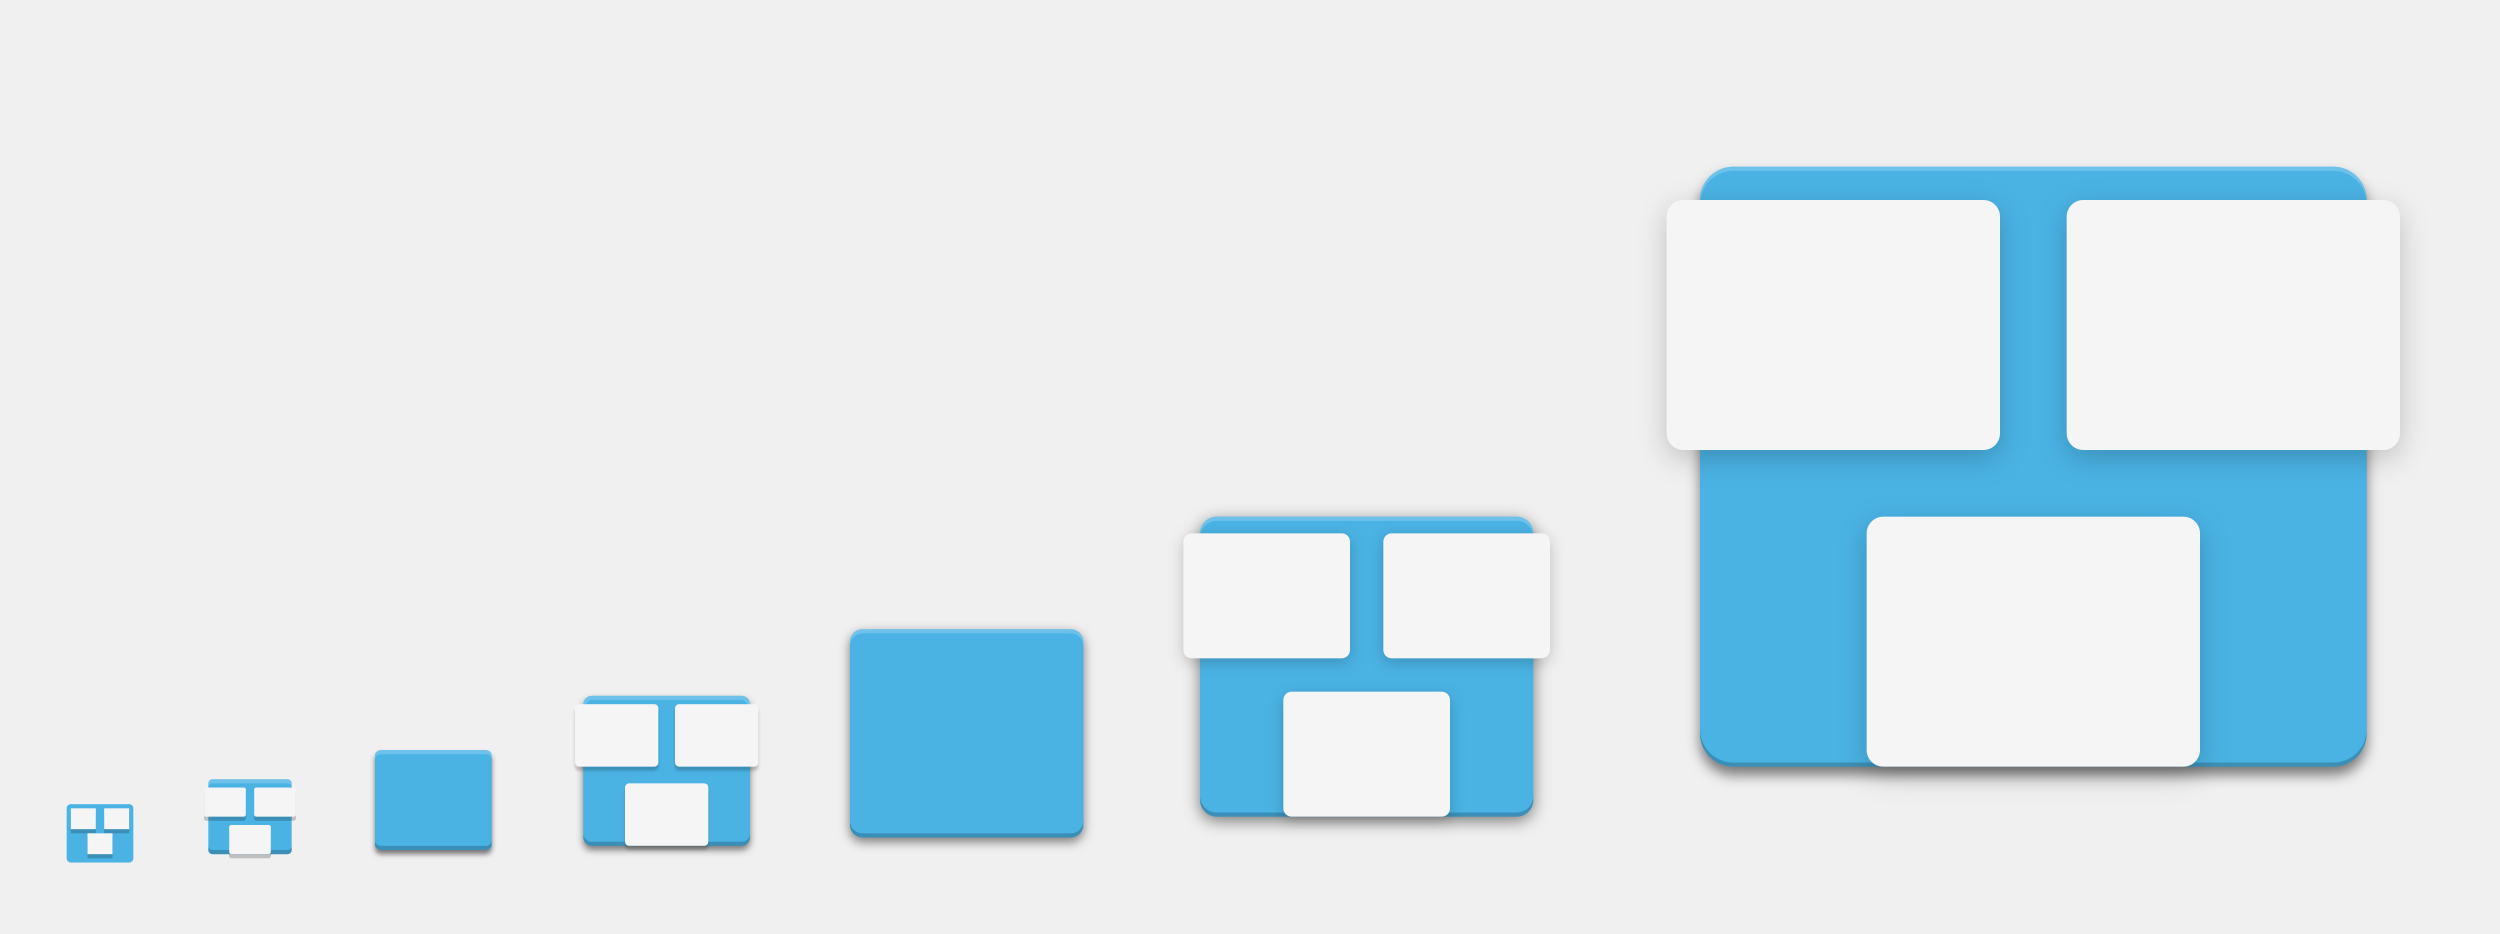
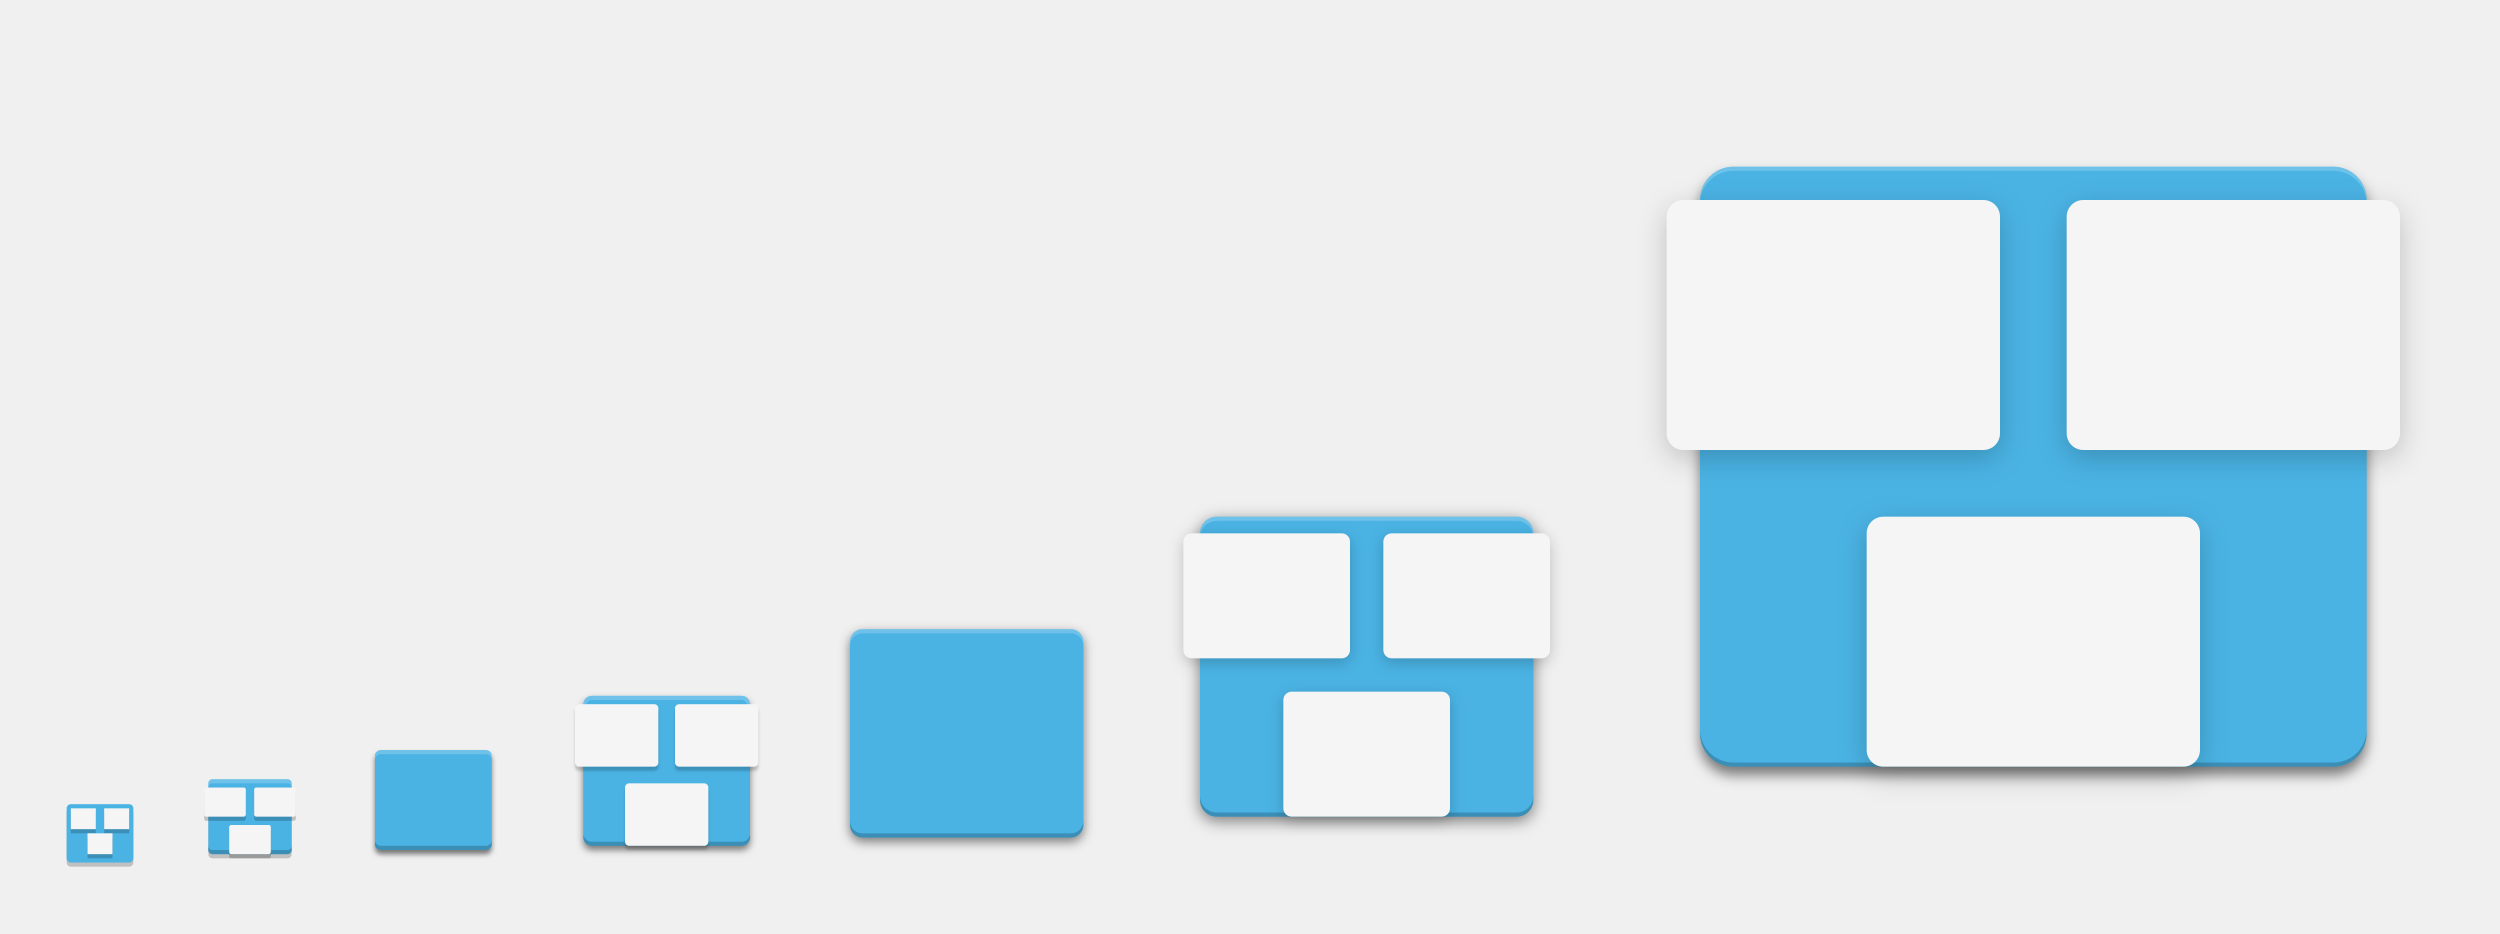
<svg xmlns="http://www.w3.org/2000/svg" width="600" height="224" id="svg11300" version="1.0" style="display:inline;enable-background:new">
  <defs id="defs3">
    <clipPath clipPathUnits="userSpaceOnUse" id="clipPath4016">
      <path style="fill:#000000;fill-opacity:1;stroke:none;display:inline;enable-background:new" d="m 17,269 c -0.554,0 -1,0.446 -1,1 l 0,1 0,11 c 0,0.554 0.446,1 1,1 l 14,0 c 0.554,0 1,-0.446 1,-1 l 0,-11 0,-1 c 0,-0.554 -0.446,-1 -1,-1 z" id="path4018" />
    </clipPath>
    <filter id="filter4182">
      <feGaussianBlur stdDeviation="1.9" id="feGaussianBlur4184" />
    </filter>
    <filter id="filter4190">
      <feGaussianBlur stdDeviation="1.52" id="feGaussianBlur4192" />
    </filter>
    <filter id="filter3903">
      <feGaussianBlur stdDeviation="0.438" id="feGaussianBlur3905" />
    </filter>
    <filter id="filter3907">
      <feGaussianBlur stdDeviation="0.438" id="feGaussianBlur3909" />
    </filter>
    <filter id="filter3911">
      <feGaussianBlur stdDeviation="0.438" id="feGaussianBlur3913" />
    </filter>
    <filter id="filter3917">
      <feGaussianBlur stdDeviation="0.95" id="feGaussianBlur3919" />
    </filter>
    <filter id="filter3959" x="-0.105" width="1.21" y="-0.14" height="1.28">
      <feGaussianBlur stdDeviation="1.75" id="feGaussianBlur3961" />
    </filter>
    <filter id="filter3963" x="-0.105" width="1.21" y="-0.14" height="1.28">
      <feGaussianBlur stdDeviation="1.75" id="feGaussianBlur3965" />
    </filter>
    <filter id="filter3967" x="-0.105" width="1.21" y="-0.14" height="1.28">
      <feGaussianBlur stdDeviation="1.75" id="feGaussianBlur3969" />
    </filter>
    <filter id="filter4096" x="-0.105" width="1.21" y="-0.14" height="1.28">
      <feGaussianBlur stdDeviation="3.5" id="feGaussianBlur4098" />
    </filter>
    <filter id="filter4100" x="-0.105" width="1.21" y="-0.14" height="1.28">
      <feGaussianBlur stdDeviation="3.5" id="feGaussianBlur4102" />
    </filter>
    <filter id="filter4104" x="-0.105" width="1.21" y="-0.14" height="1.28">
      <feGaussianBlur stdDeviation="3.5" id="feGaussianBlur4106" />
    </filter>
    <filter id="filter3853">
      <feGaussianBlur stdDeviation="0.65" id="feGaussianBlur3855" />
    </filter>
    <filter id="filter3859">
      <feGaussianBlur stdDeviation="1.325" id="feGaussianBlur3861" />
    </filter>
  </defs>
  <g style="display:inline" id="layer1" transform="translate(0,-76)">
    <g style="display:none" id="layer7">
      <text y="59.745" xml:space="preserve" x="15.007" style="font-size:18px;font-style:normal;font-variant:normal;font-weight:normal;font-stretch:normal;fill:#000000;fill-opacity:1;stroke:none;display:inline;enable-background:new;font-family:DejaVu Sans;-inkscape-font-specification:DejaVu Sans" id="context">
        <tspan style="font-style:normal;font-variant:normal;font-weight:normal;font-stretch:normal;font-family:DejaVu Sans;-inkscape-font-specification:DejaVu Sans" y="59.745" x="15.007" id="tspan3933">apps</tspan>
      </text>
      <text y="59.745" xml:space="preserve" x="142.488" style="font-size:18px;font-style:normal;font-variant:normal;font-weight:bold;font-stretch:normal;text-align:start;line-height:125%;writing-mode:lr-tb;text-anchor:start;fill:#000000;fill-opacity:1;stroke:none;display:inline;enable-background:new;font-family:DejaVu Sans;-inkscape-font-specification:DejaVu Sans Bold" id="icon-name">
        <tspan style="font-size:18px;font-style:normal;font-variant:normal;font-weight:bold;font-stretch:normal;font-family:DejaVu Sans;-inkscape-font-specification:DejaVu Sans Bold" y="59.745" x="142.488" id="tspan3341">multitasking-view</tspan>
      </text>
      <rect style="fill:#e9e9e9;fill-opacity:1;fill-rule:nonzero;stroke:none;stroke-width:2;marker:none;visibility:visible;display:inline;overflow:visible;enable-background:accumulate" id="rect16x16" width="16" height="16" x="-32" y="268" transform="scale(-1,1)" />
      <rect style="fill:#e9e9e9;fill-opacity:1;fill-rule:nonzero;stroke:none;stroke-width:2;marker:none;visibility:visible;display:inline;overflow:visible;enable-background:accumulate" id="rect24x24" width="24" height="24" x="-72" y="260" transform="scale(-1,1)" />
      <rect style="fill:#e9e9e9;fill-opacity:1;fill-rule:nonzero;stroke:none;stroke-width:2;marker:none;visibility:visible;display:inline;overflow:visible;enable-background:accumulate" id="rect32x32" width="32" height="32" x="-120" y="252" transform="scale(-1,1)" />
      <rect y="236" x="-184" height="48" width="48" id="rect48x48" style="fill:#e9e9e9;fill-opacity:1;fill-rule:nonzero;stroke:none;stroke-width:2;marker:none;visibility:visible;display:inline;overflow:visible;enable-background:accumulate" transform="scale(-1,1)" />
      <rect style="fill:#e9e9e9;fill-opacity:1;fill-rule:nonzero;stroke:none;stroke-width:2;marker:none;visibility:visible;display:inline;overflow:visible;enable-background:accumulate" id="rect256x256" width="192" height="192" x="-584" y="92" transform="scale(-1,1)" />
      <rect y="188" x="-376" height="96" width="96" id="rect3949" style="fill:#e9e9e9;fill-opacity:1;fill-rule:nonzero;stroke:none;stroke-width:2;marker:none;visibility:visible;display:inline;overflow:visible;enable-background:accumulate" transform="scale(-1,1)" />
      <rect style="fill:#e9e9e9;fill-opacity:1;fill-rule:nonzero;stroke:none;stroke-width:2;marker:none;visibility:visible;display:inline;overflow:visible;enable-background:accumulate" id="rect3951" width="64" height="64" x="-264" y="220" transform="scale(-1,1)" />
    </g>
    <g id="layer6" style="display:inline">
+       <path id="path3853" d="m 17,270 c -0.554,0 -1,0.446 -1,1 l 0,1 0,11 c 0,0.554 0.446,1 1,1 l 14,0 c 0.554,0 1,-0.446 1,-1 l 0,-11 0,-1 c 0,-0.554 -0.446,-1 -1,-1 l -14,0 z" style="fill:#000000;fill-opacity:1;stroke:none;display:inline;enable-background:new;opacity:0.2" />
+       <rect transform="matrix(0,-1,-1,0,0,0)" style="fill:#000000;fill-opacity:1;stroke:none;opacity:0.2" id="rect3083" width="18" height="20" x="-282" y="-70" rx="1" ry="1" />
      <path id="path3857" d="m 207,228 c -1.662,0 -3,1.338 -3,3 l 0,3 0,41 c 0,1.662 1.338,3 3,3 l 50,0 c 1.662,0 3,-1.338 3,-3 l 0,-41 0,-3 c 0,-1.662 -1.338,-3 -3,-3 l -50,0 z" style="opacity:0.5;fill:#000000;fill-opacity:1;stroke:none;filter:url(#filter3859)" />
      <rect ry="1.5" rx="1.286" y="-118" x="-280" height="28" width="24" id="rect3847" style="opacity:0.5;fill:#000000;fill-opacity:1;stroke:none;filter:url(#filter3853)" transform="matrix(0,-1,-1,0,0,1)" />
      <path id="path3915" d="m 142,244 c -1.108,0 -2,0.892 -2,2 l 0,2 0,30 c 0,1.108 0.892,2 2,2 l 36,0 c 1.108,0 2,-0.892 2,-2 l 0,-30 0,-2 c 0,-1.108 -0.892,-2 -2,-2 l -36,0 z" style="opacity:0.5;fill:#000000;fill-opacity:1;stroke:none;filter:url(#filter3917)" />
      <path style="fill:#4ab3e4;fill-opacity:1;stroke:none" d="M 207 151 C 205.338 151 204 152.338 204 154 L 204 157 L 204 198 C 204 199.662 205.338 201 207 201 L 257 201 C 258.662 201 260 199.662 260 198 L 260 157 L 260 154 C 260 152.338 258.662 151 257 151 L 207 151 z " transform="translate(0,76)" id="rect4229" />
      <rect ry="1" rx="1" y="-70" x="-281" height="20" width="18" id="rect4243" style="fill:#4ab3e4;fill-opacity:1;stroke:none" transform="matrix(0,-1,-1,0,0,0)" />
      <rect transform="matrix(0,-1,-1,0,0,0)" style="fill:#4ab3e4;fill-opacity:1;stroke:none" id="rect4255" width="24" height="28" x="-280" y="-118" rx="1.286" ry="1.5" />
      <path style="fill:#4ab3e4;fill-opacity:1;stroke:none;display:inline;enable-background:new" d="M 17 193 C 16.446 193 16 193.446 16 194 L 16 195 L 16 206 C 16 206.554 16.446 207 17 207 L 31 207 C 31.554 207 32 206.554 32 206 L 32 195 L 32 194 C 32 193.446 31.554 193 31 193 L 17 193 z " transform="translate(0,76)" id="rect4265" />
      <path style="fill:#4ab3e4;fill-opacity:1;stroke:none" d="M 142 167 C 140.892 167 140 167.892 140 169 L 140 171 L 140 201 C 140 202.108 140.892 203 142 203 L 178 203 C 179.108 203 180 202.108 180 201 L 180 171 L 180 169 C 180 167.892 179.108 167 178 167 L 142 167 z " transform="translate(0,76)" id="rect4203" />
      <path style="opacity:0.2;fill:#ffffff;fill-opacity:1;stroke:none" d="m 142,243 c -1.108,0 -2,0.892 -2,2 l 0,2 c 0,-1.108 0.892,-3 2,-3 l 36,0 c 1.108,0 2,1.892 2,3 l 0,-2 c 0,-1.108 -0.892,-2 -2,-2 z" id="path3345" />
      <path id="path4118" d="m 142,279 c -1.108,0 -2,-0.892 -2,-2 l 0,-1 c 0,1.108 0.892,2 2,2 l 36,0 c 1.108,0 2,-0.892 2,-2 l 0,1 c 0,1.108 -0.892,2 -2,2 z" style="opacity:0.2;fill:#000000;fill-opacity:1;stroke:none" />
      <path style="fill:#ffffff;fill-opacity:1;stroke:none;opacity:0.2" d="M 207 151 C 205.338 151 204 152.338 204 154 L 204 155 C 204 153.338 205.338 152 207 152 L 257 152 C 258.662 152 260 153.338 260 155 L 260 154 C 260 152.338 258.662 151 257 151 L 207 151 z " transform="translate(0,76)" id="path4048" />
      <path id="path4053" d="m 207,277 c -1.662,0 -3,-1.338 -3,-3 l 0,-1 c 0,1.662 1.338,3 3,3 l 50,0 c 1.662,0 3,-1.338 3,-3 l 0,1 c 0,1.662 -1.338,3 -3,3 l -50,0 z" style="opacity:0.2;fill:#000000;fill-opacity:1;stroke:none" />
      <path style="opacity:0.5;fill:#000000;fill-opacity:1;stroke:none;filter:url(#filter4182)" d="m 292,201 c -2.216,0 -4,1.784 -4,4 l 0,4 0,60 c 0,2.216 1.784,4 4,4 l 72,0 c 2.216,0 4,-1.784 4,-4 l 0,-60 0,-4 c 0,-2.216 -1.784,-4 -4,-4 l -72,0 z" id="path4114" />
      <path style="fill:#4ab3e4;fill-opacity:1;stroke:none" d="M 292 124 C 289.784 124 288 125.784 288 128 L 288 132 L 288 192 C 288 194.216 289.784 196 292 196 L 364 196 C 366.216 196 368 194.216 368 192 L 368 132 L 368 128 C 368 125.784 366.216 124 364 124 L 292 124 z " transform="translate(0,76)" id="path4083" />
      <path style="opacity:0.2;fill:#ffffff;fill-opacity:1;stroke:none" d="m 292,200 c -2.216,0 -4,1.784 -4,4 l 0,1 c 0,-2.216 1.784,-4 4,-4 l 72,0 c 2.216,0 4,1.784 4,4 l 0,-1 c 0,-2.216 -1.784,-4 -4,-4 l -72,0 z" id="path4087" />
      <path style="opacity:0.2;fill:#000000;fill-opacity:1;stroke:none" d="m 288,267 0,1 c 0,2.216 1.784,4 4,4 l 72,0 c 2.216,0 4,-1.784 4,-4 l 0,-1 c 0,2.216 -1.784,4 -4,4 l -72,0 c -2.216,0 -4,-1.784 -4,-4 z" id="path4089" />
      <path id="path4136" d="m 416,118 c -4.432,0 -8,3.568 -8,8 l 0,8 0,120 c 0,4.432 3.568,8 8,8 l 144,0 c 4.432,0 8,-3.568 8,-8 l 0,-120 0,-8 c 0,-4.432 -3.568,-8 -8,-8 l -144,0 z" style="opacity:0.5;fill:#000000;fill-opacity:1;stroke:none;filter:url(#filter4190)" />
      <path style="fill:#4ab3e4;fill-opacity:1;stroke:none" d="M 416 40 C 411.568 40 408 43.568 408 48 L 408 56 L 408 176 C 408 180.432 411.568 184 416 184 L 560 184 C 564.432 184 568 180.432 568 176 L 568 56 L 568 48 C 568 43.568 564.432 40 560 40 L 416 40 z " transform="translate(0,76)" id="path4138" />
      <path style="opacity:0.2;fill:#ffffff;fill-opacity:1;stroke:none" d="M 416 40 C 411.568 40 408 43.568 408 48 L 408 49 C 408 44.568 411.568 41 416 41 L 560 41 C 564.432 41 568 44.568 568 49 L 568 48 C 568 43.568 564.432 40 560 40 L 416 40 z " transform="translate(0,76)" id="path4142" />
      <path style="opacity:0.2;fill:#000000;fill-opacity:1;stroke:none" d="M 408 175 L 408 176 C 408 180.432 411.568 184 416 184 L 560 184 C 564.432 184 568 180.432 568 176 L 568 175 C 568 179.432 564.432 183 560 183 L 416 183 C 411.568 183 408 179.432 408 175 z " transform="translate(0,76)" id="path4144" />
      <path style="opacity:0.2;fill:#000000;fill-opacity:1;stroke:none;display:inline;filter:url(#filter3911);enable-background:new" d="m 163,246 18,0 c 0.554,0 1,0.446 1,1 l 0,13 c 0,0.554 -0.446,1 -1,1 l -18,0 c -0.554,0 -1,-0.446 -1,-1 l 0,-13 c 0,-0.554 0.446,-1 1,-1 z" id="rect3848" />
      <path style="fill:#f5f5f5;fill-opacity:1;stroke:none;display:inline;enable-background:new" d="m 163,245 18,0 c 0.554,0 1,0.446 1,1 l 0,13 c 0,0.554 -0.446,1 -1,1 l -18,0 c -0.554,0 -1,-0.446 -1,-1 l 0,-13 c 0,-0.554 0.446,-1 1,-1 z" id="rect3842" />
      <path style="opacity:0.2;fill:#000000;fill-opacity:1;stroke:none;display:inline;filter:url(#filter3903);enable-background:new" d="m 139,246 18,0 c 0.554,0 1,0.446 1,1 l 0,13 c 0,0.554 -0.446,1 -1,1 l -18,0 c -0.554,0 -1,-0.446 -1,-1 l 0,-13 c 0,-0.554 0.446,-1 1,-1 z" id="rect3850" />
      <path style="fill:#f5f5f5;fill-opacity:1;stroke:none;display:inline;enable-background:new" d="m 139,245 18,0 c 0.554,0 1,0.446 1,1 l 0,13 c 0,0.554 -0.446,1 -1,1 l -18,0 c -0.554,0 -1,-0.446 -1,-1 l 0,-13 c 0,-0.554 0.446,-1 1,-1 z" id="rect3844" />
      <path style="opacity:0.2;fill:#000000;fill-opacity:1;stroke:none;display:inline;filter:url(#filter3907);enable-background:new" d="m 151,265 18,0 c 0.554,0 1,0.446 1,1 l 0,13 c 0,0.554 -0.446,1 -1,1 l -18,0 c -0.554,0 -1,-0.446 -1,-1 l 0,-13 c 0,-0.554 0.446,-1 1,-1 z" id="rect3852" />
      <path style="fill:#f5f5f5;fill-opacity:1;stroke:none;display:inline;enable-background:new" d="m 151,264 18,0 c 0.554,0 1,0.446 1,1 l 0,13 c 0,0.554 -0.446,1 -1,1 l -18,0 c -0.554,0 -1,-0.446 -1,-1 l 0,-13 c 0,-0.554 0.446,-1 1,-1 z" id="rect3846" />
      <path id="path3921" d="m 334,205 36,0 c 1.108,0 2,0.892 2,2 l 0,26 c 0,1.108 -0.892,2 -2,2 l -36,0 c -1.108,0 -2,-0.892 -2,-2 l 0,-26 c 0,-1.108 0.892,-2 2,-2 z" style="opacity:0.2;fill:#000000;fill-opacity:1;stroke:none;display:inline;filter:url(#filter3963);enable-background:new" />
      <path id="path3923" d="m 334,204 36,0 c 1.108,0 2,0.892 2,2 l 0,26 c 0,1.108 -0.892,2 -2,2 l -36,0 c -1.108,0 -2,-0.892 -2,-2 l 0,-26 c 0,-1.108 0.892,-2 2,-2 z" style="fill:#f5f5f5;fill-opacity:1;stroke:none;display:inline;enable-background:new" />
      <path id="path3925" d="m 286,205 36,0 c 1.108,0 2,0.892 2,2 l 0,26 c 0,1.108 -0.892,2 -2,2 l -36,0 c -1.108,0 -2,-0.892 -2,-2 l 0,-26 c 0,-1.108 0.892,-2 2,-2 z" style="opacity:0.2;fill:#000000;fill-opacity:1;stroke:none;display:inline;filter:url(#filter3967);enable-background:new" />
      <path id="path3927" d="m 286,204 36,0 c 1.108,0 2,0.892 2,2 l 0,26 c 0,1.108 -0.892,2 -2,2 l -36,0 c -1.108,0 -2,-0.892 -2,-2 l 0,-26 c 0,-1.108 0.892,-2 2,-2 z" style="fill:#f5f5f5;fill-opacity:1;stroke:none;display:inline;enable-background:new" />
      <path id="path3929" d="m 310,243 36,0 c 1.108,0 2,0.892 2,2 l 0,26 c 0,1.108 -0.892,2 -2,2 l -36,0 c -1.108,0 -2,-0.892 -2,-2 l 0,-26 c 0,-1.108 0.892,-2 2,-2 z" style="opacity:0.2;fill:#000000;fill-opacity:1;stroke:none;display:inline;filter:url(#filter3959);enable-background:new" />
      <path id="path3931" d="m 310,242 36,0 c 1.108,0 2,0.892 2,2 l 0,26 c 0,1.108 -0.892,2 -2,2 l -36,0 c -1.108,0 -2,-0.892 -2,-2 l 0,-26 c 0,-1.108 0.892,-2 2,-2 z" style="fill:#f5f5f5;fill-opacity:1;stroke:none;display:inline;enable-background:new" />
      <rect ry="0" y="271" x="17" height="5" width="6" id="rect4000" style="opacity:0.2;fill:#000000;fill-opacity:1;stroke:none" />
      <rect style="opacity:0.2;fill:#000000;fill-opacity:1;stroke:none" id="rect4002" width="6" height="5" x="25" y="271" ry="0" />
      <rect ry="0" y="277" x="21" height="5" width="6" id="rect4004" style="opacity:0.2;fill:#000000;fill-opacity:1;stroke:none" />
      <rect style="fill:#f5f5f5;fill-opacity:1;stroke:none" id="rect3987" width="6" height="5" x="17" y="270" ry="0" />
      <rect ry="0" y="270" x="25" height="5" width="6" id="rect3989" style="fill:#f5f5f5;fill-opacity:1;stroke:none" />
      <rect style="fill:#f5f5f5;fill-opacity:1;stroke:none" id="rect3991" width="6" height="5" x="21" y="276" ry="0" />
      <path style="opacity:0.2;fill:#000000;fill-opacity:1;stroke:none;display:inline;enable-background:new;filter:url(#filter4100)" d="m 500,126 72,0 c 2.216,0 4,1.784 4,4 l 0,52 c 0,2.216 -1.784,4 -4,4 l -72,0 c -2.216,0 -4,-1.784 -4,-4 l 0,-52 c 0,-2.216 1.784,-4 4,-4 z" id="path4034" />
      <path style="fill:#f5f5f5;fill-opacity:1;stroke:none;display:inline;enable-background:new" d="m 500,124 72,0 c 2.216,0 4,1.784 4,4 l 0,52 c 0,2.216 -1.784,4 -4,4 l -72,0 c -2.216,0 -4,-1.784 -4,-4 l 0,-52 c 0,-2.216 1.784,-4 4,-4 z" id="path4036" />
      <path style="opacity:0.2;fill:#000000;fill-opacity:1;stroke:none;display:inline;enable-background:new;filter:url(#filter4104)" d="m 404,126 72,0 c 2.216,0 4,1.784 4,4 l 0,52 c 0,2.216 -1.784,4 -4,4 l -72,0 c -2.216,0 -4,-1.784 -4,-4 l 0,-52 c 0,-2.216 1.784,-4 4,-4 z" id="path4038" />
      <path style="fill:#f5f5f5;fill-opacity:1;stroke:none;display:inline;enable-background:new" d="m 404,124 72,0 c 2.216,0 4,1.784 4,4 l 0,52 c 0,2.216 -1.784,4 -4,4 l -72,0 c -2.216,0 -4,-1.784 -4,-4 l 0,-52 c 0,-2.216 1.784,-4 4,-4 z" id="path4040" />
      <path style="opacity:0.2;fill:#000000;fill-opacity:1;stroke:none;display:inline;enable-background:new;filter:url(#filter4096)" d="m 452,202 72,0 c 2.216,0 4,1.784 4,4 l 0,52 c 0,2.216 -1.784,4 -4,4 l -72,0 c -2.216,0 -4,-1.784 -4,-4 l 0,-52 c 0,-2.216 1.784,-4 4,-4 z" id="path4042" />
      <path style="fill:#f5f5f5;fill-opacity:1;stroke:none;display:inline;enable-background:new" d="m 452,200 72,0 c 2.216,0 4,1.784 4,4 l 0,52 c 0,2.216 -1.784,4 -4,4 l -72,0 c -2.216,0 -4,-1.784 -4,-4 l 0,-52 c 0,-2.216 1.784,-4 4,-4 z" id="path4044" />
      <path style="fill:#ffffff;fill-opacity:1;stroke:none;opacity:0.2" d="M 91.5 180 C 90.669 180 90 180.569 90 181.281 L 90 182.281 C 90 181.569 90.669 181 91.5 181 L 116.5 181 C 117.331 181 118 181.569 118 182.281 L 118 181.281 C 118 180.569 117.331 180 116.5 180 L 91.5 180 z " transform="translate(0,76)" id="rect4108" />
      <path id="path4113" d="m 91.5,280 c -0.831,0 -1.5,-0.569 -1.5,-1.281 l 0,-1 C 90,278.431 90.669,279 91.5,279 l 25,0 c 0.831,0 1.5,-0.569 1.5,-1.281 l 0,1 C 118,279.431 117.331,280 116.5,280 l -25,0 z" style="fill:#000000;fill-opacity:1;stroke:none;opacity:0.2" />
      <path style="fill:#ffffff;fill-opacity:1;stroke:none;opacity:0.2" d="M 51 187 C 50.446 187 50 187.446 50 188 L 50 189 C 50 188.446 50.446 188 51 188 L 69 188 C 69.554 188 70 188.446 70 189 L 70 188 C 70 187.446 69.554 187 69 187 L 51 187 z " transform="translate(0,76)" id="rect4115" />
      <path style="fill:#000000;fill-opacity:1;stroke:none;display:inline;enable-background:new;opacity:0.2" d="m 61.5,266 9,0 c 0.277,0 0.5,0.223 0.5,0.5 l 0,6 c 0,0.277 -0.223,0.5 -0.5,0.5 l -9,0 c -0.277,0 -0.5,-0.223 -0.5,-0.5 l 0,-6 c 0,-0.277 0.223,-0.5 0.5,-0.5 z" id="path4137" />
      <path id="path4120" d="m 51,281 c -0.554,0 -1,-0.446 -1,-1 l 0,-1 c 0,0.554 0.446,1 1,1 l 18,0 c 0.554,0 1,-0.446 1,-1 l 0,1 c 0,0.554 -0.446,1 -1,1 l -18,0 z" style="fill:#000000;fill-opacity:1;stroke:none;opacity:0.2" />
      <path style="fill:#000000;fill-opacity:1;stroke:none;display:inline;enable-background:new;opacity:0.2" d="m 49.5,266 9,0 c 0.277,0 0.5,0.223 0.5,0.5 l 0,6 c 0,0.277 -0.223,0.5 -0.5,0.5 l -9,0 c -0.277,0 -0.5,-0.223 -0.5,-0.5 l 0,-6 c 0,-0.277 0.223,-0.5 0.5,-0.5 z" id="path4139" />
      <path id="path4122" d="m 61.5,265 9,0 c 0.277,0 0.5,0.223 0.5,0.5 l 0,6 c 0,0.277 -0.223,0.5 -0.5,0.5 l -9,0 c -0.277,0 -0.5,-0.223 -0.5,-0.5 l 0,-6 c 0,-0.277 0.223,-0.5 0.5,-0.5 z" style="fill:#f5f5f5;fill-opacity:1;stroke:none;display:inline;enable-background:new" />
      <path style="fill:#000000;fill-opacity:1;stroke:none;display:inline;enable-background:new;opacity:0.2" d="m 55.5,275 9,0 c 0.277,0 0.5,0.223 0.5,0.5 l 0,6 c 0,0.277 -0.223,0.5 -0.5,0.5 l -9,0 c -0.277,0 -0.5,-0.223 -0.5,-0.5 l 0,-6 c 0,-0.277 0.223,-0.5 0.5,-0.5 z" id="path4141" />
      <path id="path4124" d="m 49.5,265 9,0 c 0.277,0 0.5,0.223 0.5,0.5 l 0,6 c 0,0.277 -0.223,0.5 -0.5,0.5 l -9,0 c -0.277,0 -0.5,-0.223 -0.5,-0.5 l 0,-6 c 0,-0.277 0.223,-0.5 0.5,-0.5 z" style="fill:#f5f5f5;fill-opacity:1;stroke:none;display:inline;enable-background:new" />
      <path id="path4126" d="m 55.5,274 9,0 c 0.277,0 0.5,0.223 0.5,0.5 l 0,6 c 0,0.277 -0.223,0.5 -0.5,0.5 l -9,0 c -0.277,0 -0.5,-0.223 -0.5,-0.5 l 0,-6 c 0,-0.277 0.223,-0.5 0.5,-0.5 z" style="fill:#f5f5f5;fill-opacity:1;stroke:none;display:inline;enable-background:new" />
    </g>
  </g>
</svg>
